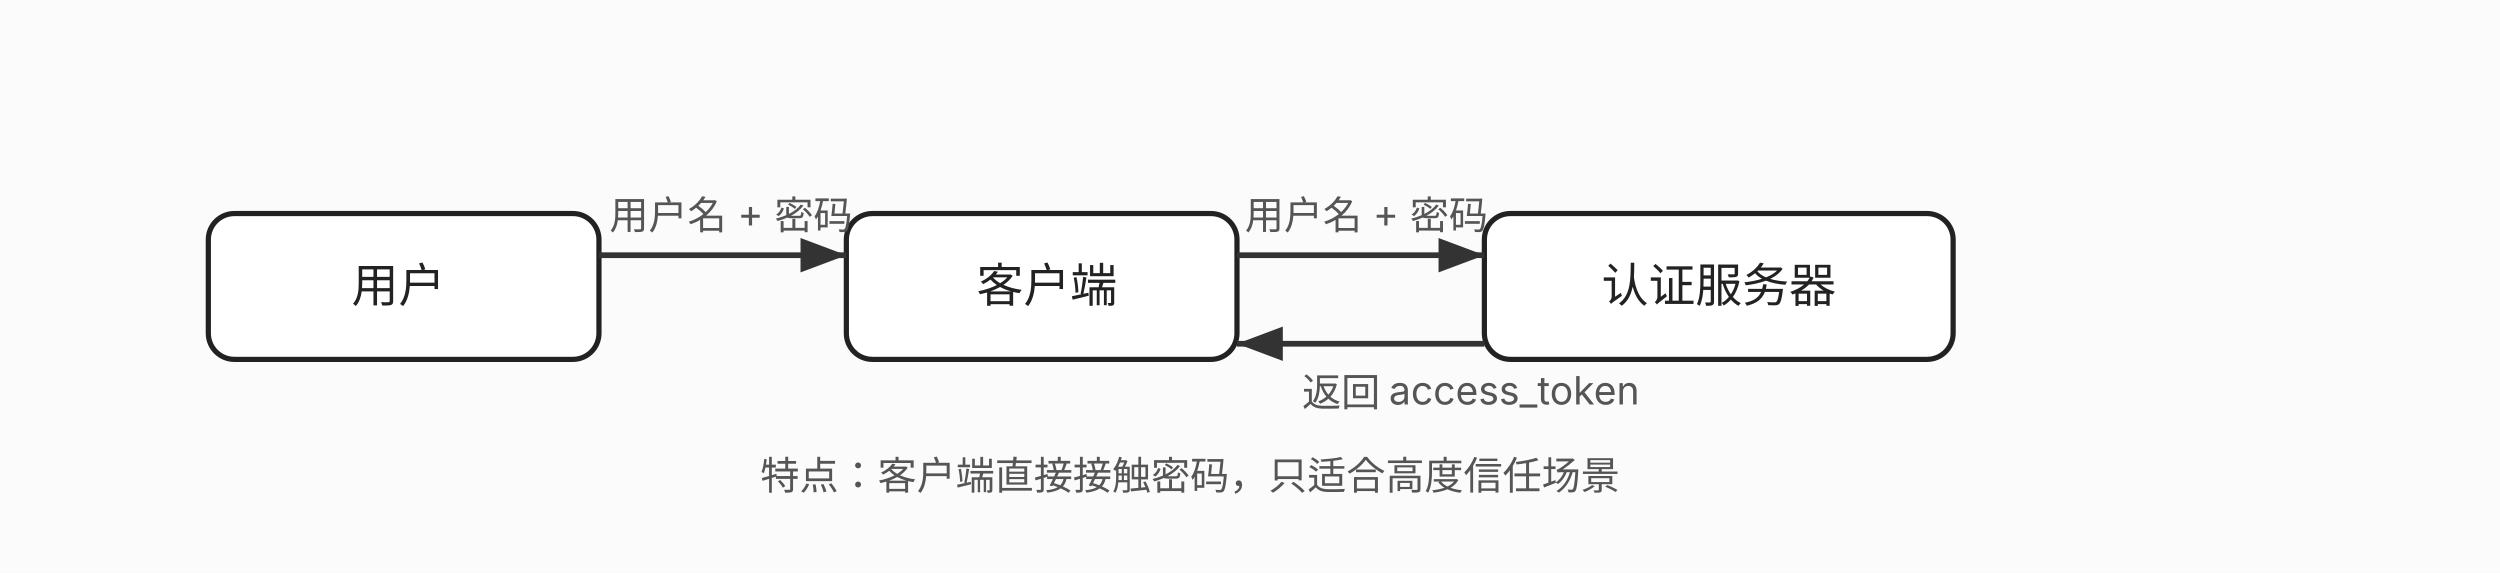
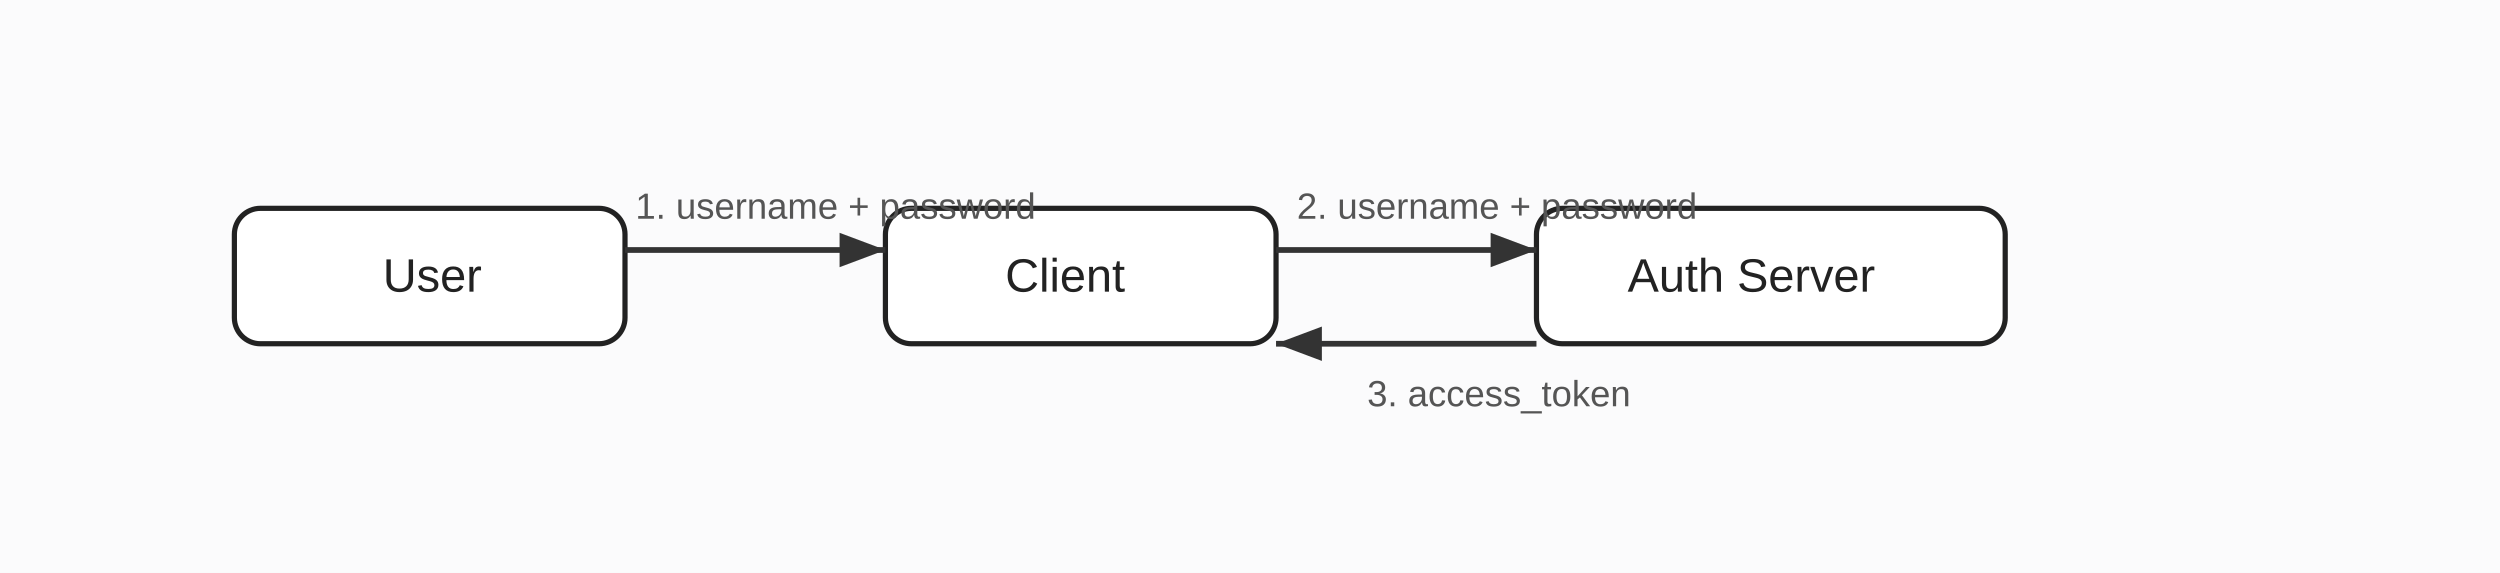
<svg xmlns="http://www.w3.org/2000/svg" width="960" height="220" viewBox="0 0 960 220">
  <defs>
    <style>
      .bg { fill: #fbfbfc; }
-       .box { fill: #ffffff; stroke: #222; stroke-width: 2; rx: 10; ry: 10; }
-       .text { font: 18px -apple-system, BlinkMacSystemFont, "Segoe UI", sans-serif; fill: #222; }
-       .label { font: 15px -apple-system, BlinkMacSystemFont, "Segoe UI", sans-serif; fill: #555; }
-       .arrow { stroke: #333; stroke-width: 2.2; fill: none; marker-end: url(#m3); }
+       .box { fill: #fff; stroke: #222; stroke-width: 2; rx: 10; ry: 10; }
+       .title { font: 18px Arial, sans-serif; fill: #222; }
+       .label { font: 14px Arial, sans-serif; fill: #555; }
+       .line { stroke: #333; stroke-width: 2.2; fill: none; marker-end: url(#arrow); }
    </style>
-     <marker id="m3" markerWidth="10" markerHeight="10" refX="8" refY="3" orient="auto">
+     <marker id="arrow" markerWidth="10" markerHeight="10" refX="8" refY="3" orient="auto">
      <path d="M0,0 L8,3 L0,6 Z" fill="#333" />
    </marker>
  </defs>
  <rect class="bg" width="960" height="220" />
-   <rect class="box" x="80" y="82" width="150" height="56" />
-   <rect class="box" x="325" y="82" width="150" height="56" />
-   <rect class="box" x="570" y="82" width="180" height="56" />
-   <text class="text" x="135" y="116">用户</text>
-   <text class="text" x="375" y="116">客户端</text>
-   <text class="text" x="615" y="116">认证服务器</text>
-   <path class="arrow" d="M230 98 H325" />
-   <text class="label" x="234" y="88">用户名 + 密码</text>
-   <path class="arrow" d="M475 98 H570" />
-   <text class="label" x="478" y="88">用户名 + 密码</text>
-   <path class="arrow" d="M570 132 H475" />
-   <text class="label" x="500" y="156">返回 access_token</text>
-   <text class="label" x="292" y="188">特点：客户端直接接触密码，只适合高度信任场景</text>
+   <rect class="box" x="90" y="80" width="150" height="52" />
+   <rect class="box" x="340" y="80" width="150" height="52" />
+   <rect class="box" x="590" y="80" width="180" height="52" />
+   <text class="title" x="147" y="112">User</text>
+   <text class="title" x="386" y="112">Client</text>
+   <text class="title" x="625" y="112">Auth Server</text>
+   <path class="line" d="M240 96 H340" />
+   <text class="label" x="244" y="84">1. username + password</text>
+   <path class="line" d="M490 96 H590" />
+   <text class="label" x="498" y="84">2. username + password</text>
+   <path class="line" d="M590 132 H490" />
+   <text class="label" x="525" y="156">3. access_token</text>
</svg>
